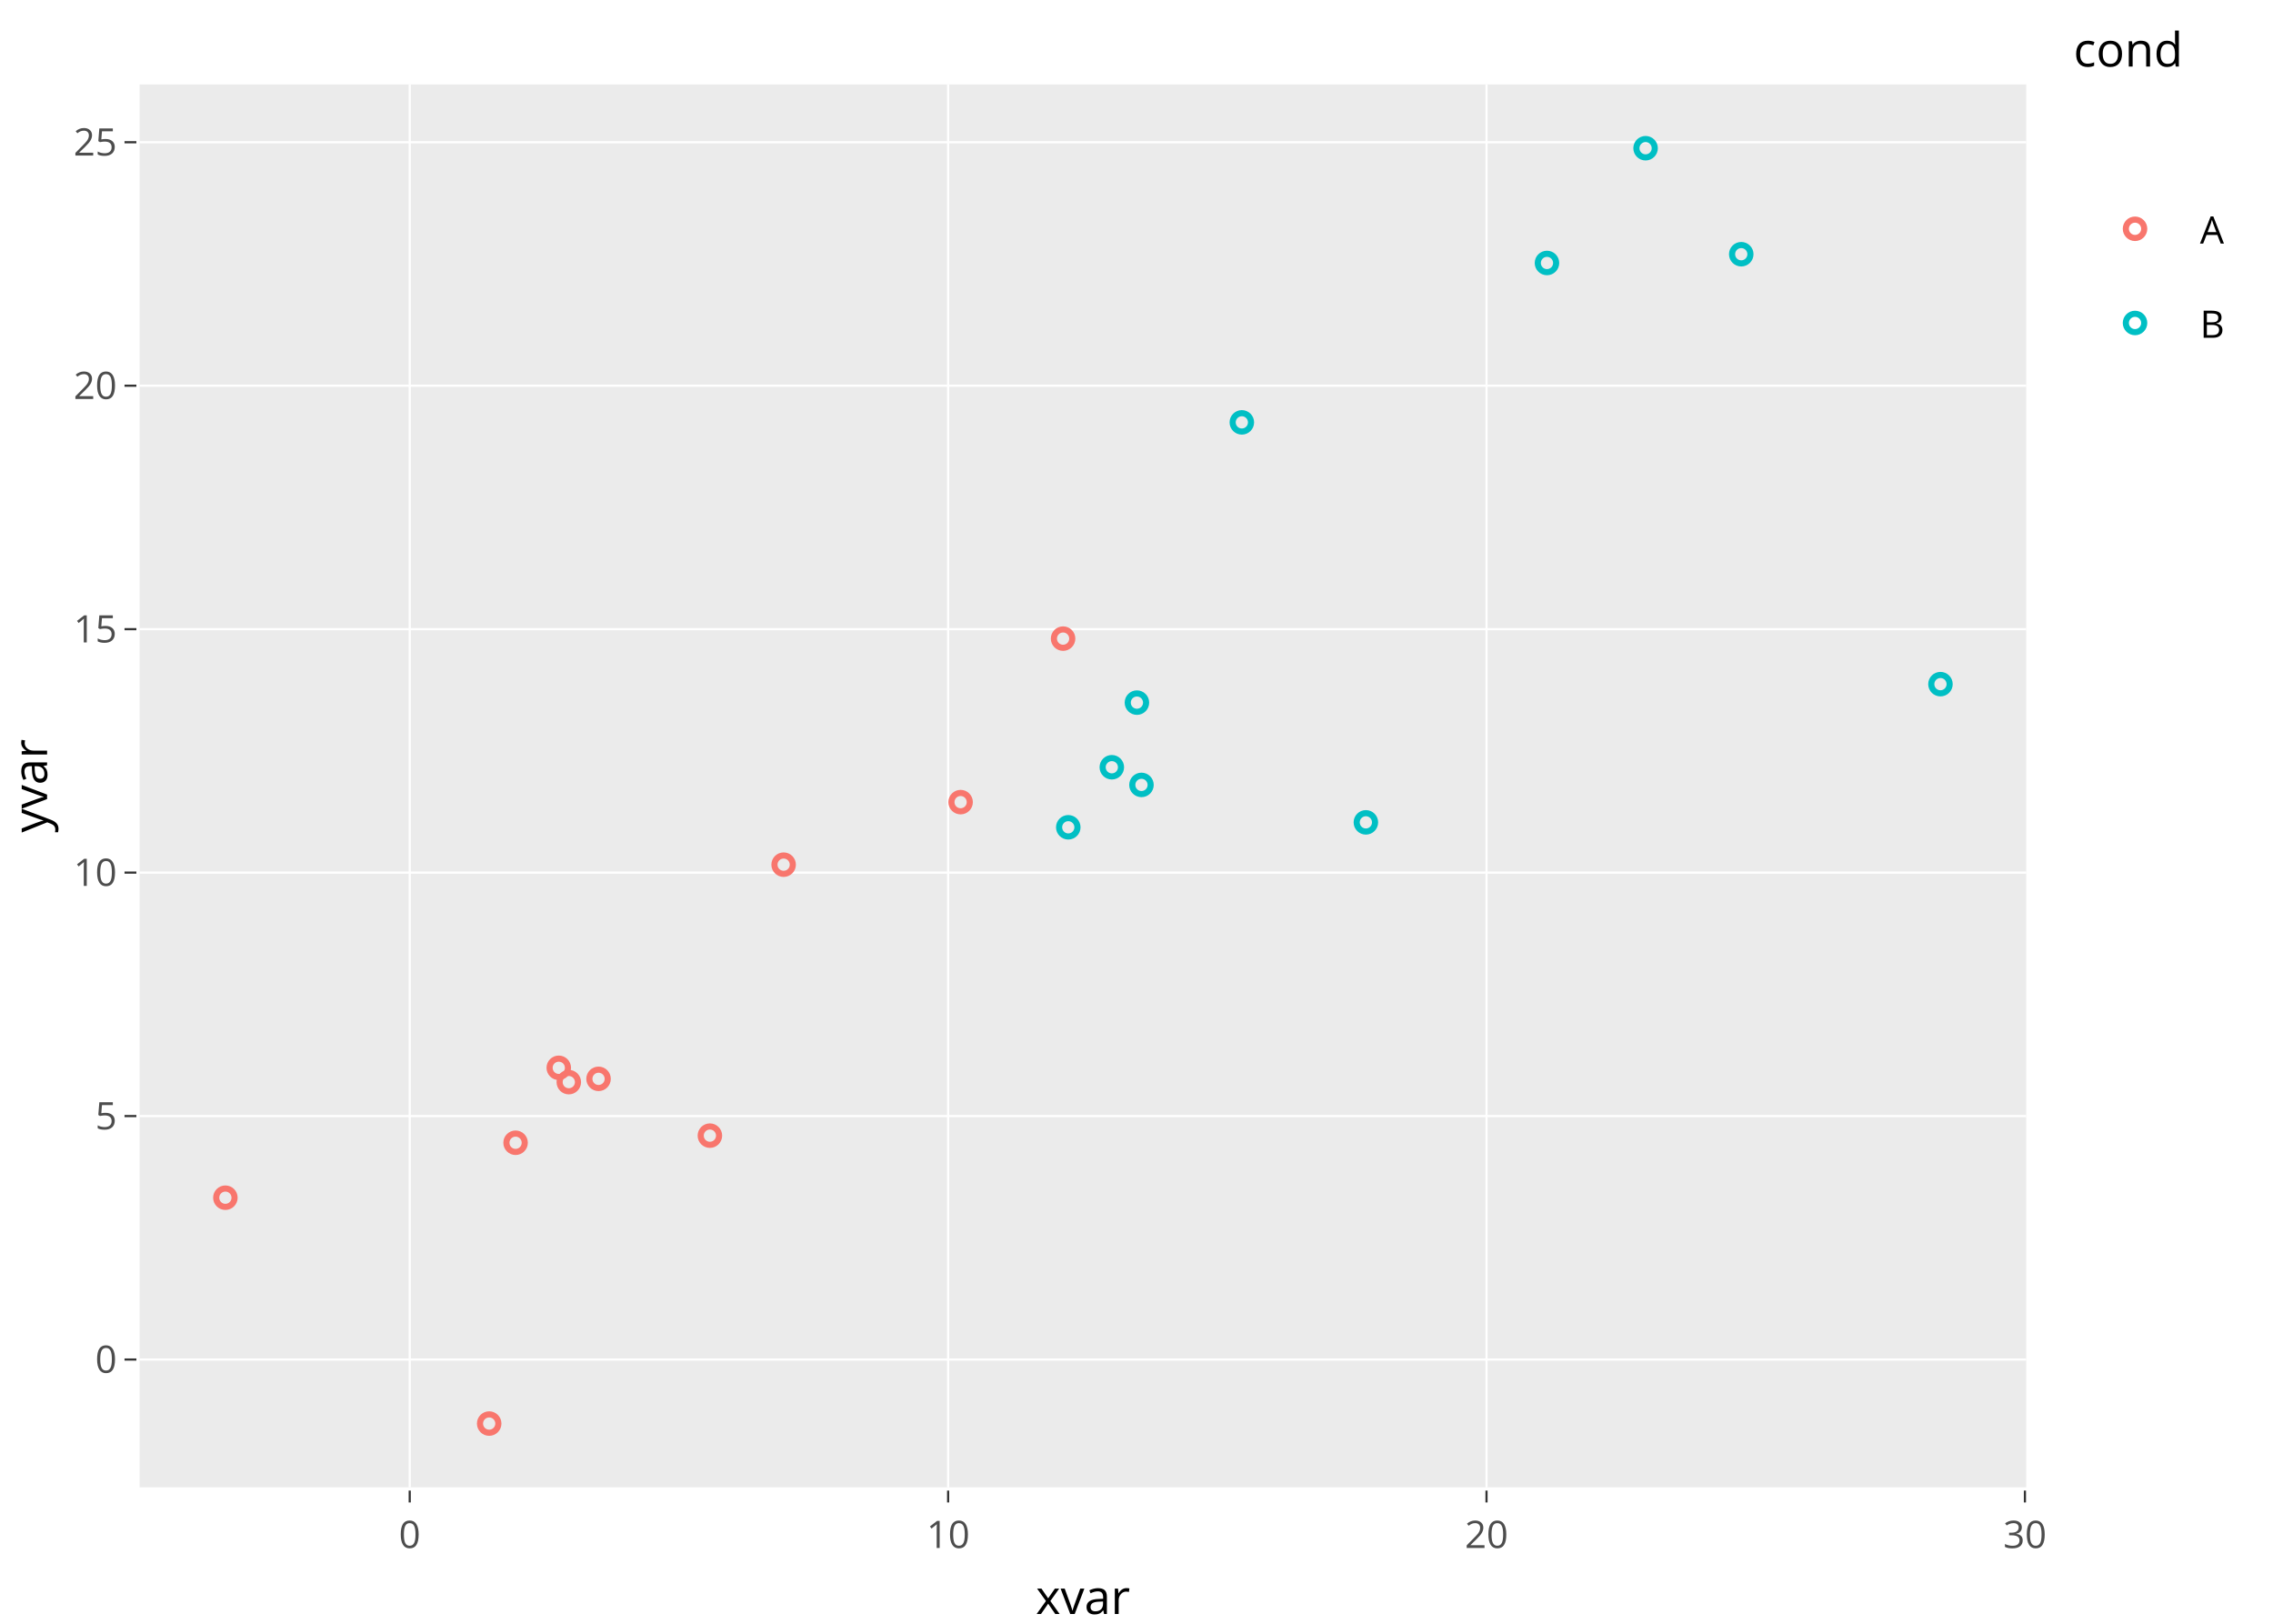
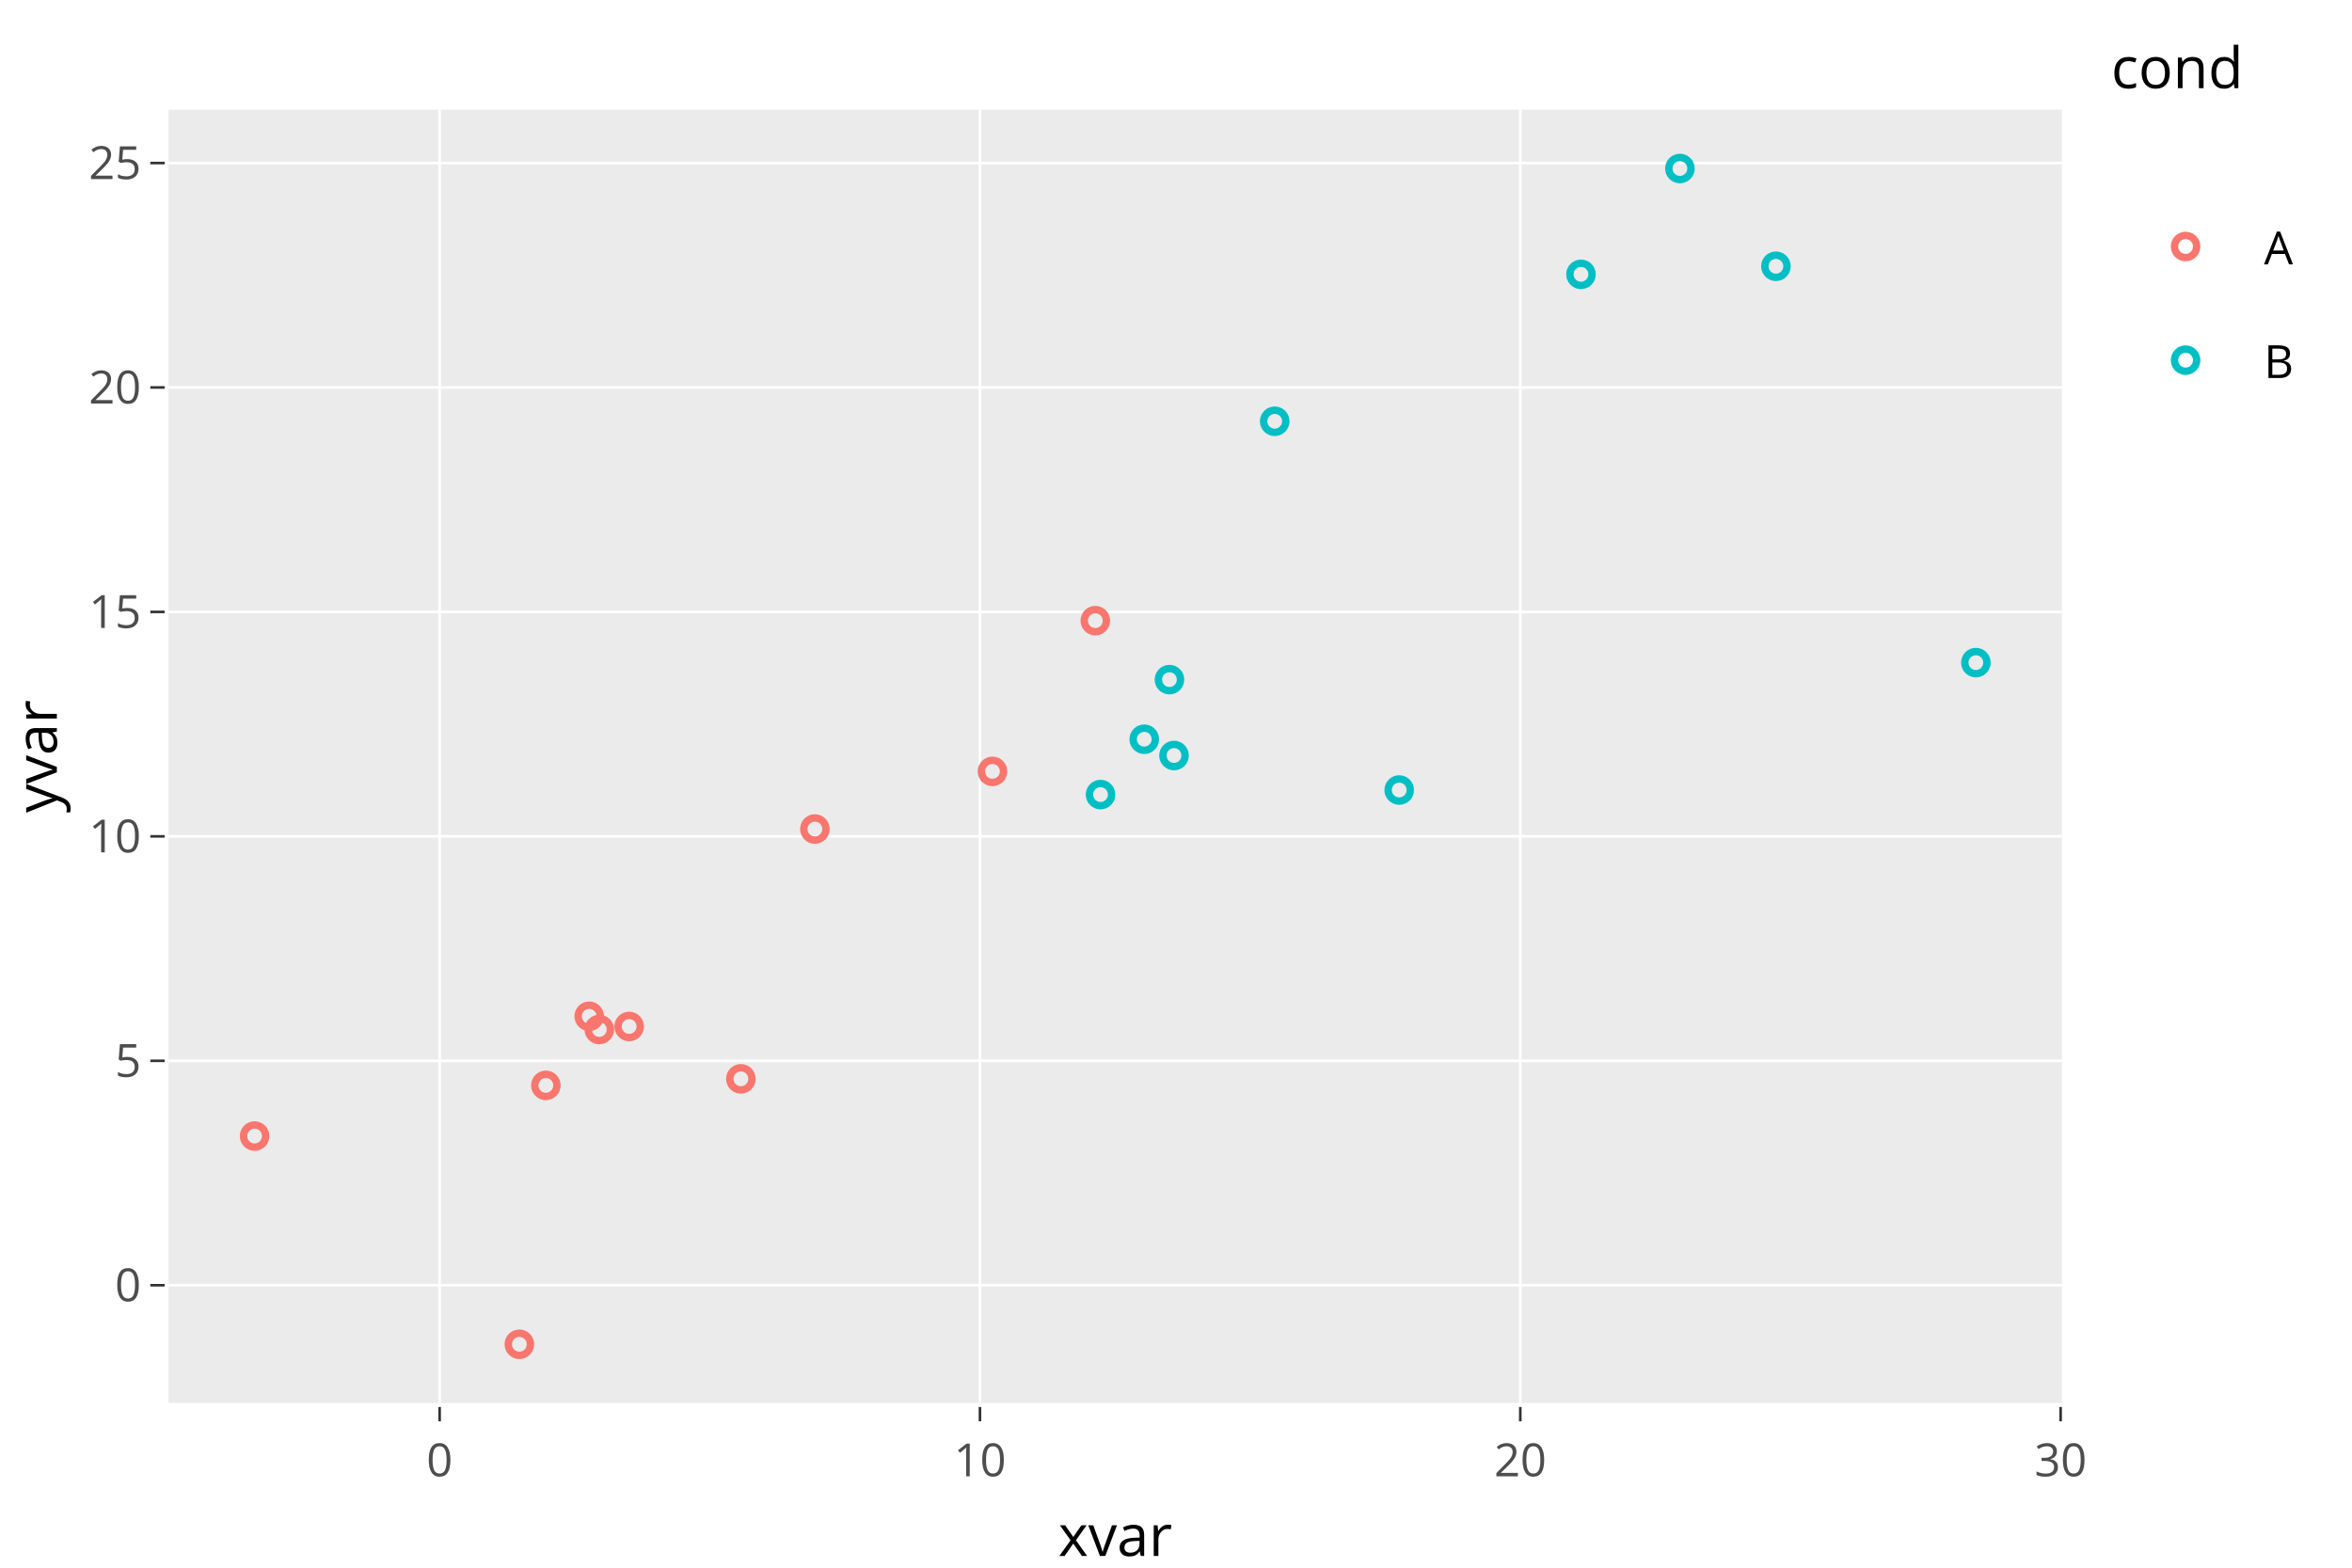
- <svg xmlns="http://www.w3.org/2000/svg" class="main-svg" width="700" height="500" viewBox="0 0 700 500">
-   <rect x="0" y="0" width="700" height="500" style="fill: rgb(255, 255, 255); fill-opacity: 1;" />
+ <svg xmlns="http://www.w3.org/2000/svg" class="main-svg" width="600" height="400" viewBox="0 0 600 400">
+   <rect x="0" y="0" width="600" height="400" style="fill: rgb(255, 255, 255); fill-opacity: 1;" />
  <defs id="defs-">
    <g class="clips">
      <clipPath id="clipxyplot" class="plotclip">
-         <rect width="581" height="432" />
+         <rect width="483" height="330" />
      </clipPath>
      <clipPath class="axesclip" id="clipx">
-         <rect x="43" y="0" width="581" height="500" />
+         <rect x="43" y="0" width="483" height="400" />
      </clipPath>
      <clipPath class="axesclip" id="clipy">
-         <rect x="0" y="26" width="700" height="432" />
+         <rect x="0" y="28" width="600" height="330" />
      </clipPath>
      <clipPath class="axesclip" id="clipxy">
-         <rect x="43" y="26" width="581" height="432" />
+         <rect x="43" y="28" width="483" height="330" />
      </clipPath>
    </g>
    <g class="gradients" />
  </defs>
  <g class="bglayer">
-     <rect class="bg" x="43" y="26" width="581" height="432" style="fill: rgb(235, 235, 235); fill-opacity: 1; stroke-width: 0;" />
+     <rect class="bg" x="43" y="28" width="483" height="330" style="fill: rgb(235, 235, 235); fill-opacity: 1; stroke-width: 0;" />
  </g>
  <g class="layer-below">
    <g class="imagelayer" />
    <g class="shapelayer" />
  </g>
  <g class="cartesianlayer">
    <g class="subplot xy">
      <g class="layer-subplot">
        <g class="shapelayer" />
        <g class="imagelayer" />
      </g>
      <g class="gridlayer">
        <g class="x">
-           <path class="xgrid crisp" d="M0,26v432" transform="translate(126.18,0)" style="stroke: rgb(255, 255, 255); stroke-opacity: 1; stroke-width: 0.664px;" />
-           <path class="xgrid crisp" d="M0,26v432" transform="translate(291.99,0)" style="stroke: rgb(255, 255, 255); stroke-opacity: 1; stroke-width: 0.664px;" />
-           <path class="xgrid crisp" d="M0,26v432" transform="translate(457.79,0)" style="stroke: rgb(255, 255, 255); stroke-opacity: 1; stroke-width: 0.664px;" />
+           <path class="xgrid crisp" d="M0,28v330" transform="translate(112.15,0)" style="stroke: rgb(255, 255, 255); stroke-opacity: 1; stroke-width: 0.664px;" />
+           <path class="xgrid crisp" d="M0,28v330" transform="translate(249.99,0)" style="stroke: rgb(255, 255, 255); stroke-opacity: 1; stroke-width: 0.664px;" />
+           <path class="xgrid crisp" d="M0,28v330" transform="translate(387.83,0)" style="stroke: rgb(255, 255, 255); stroke-opacity: 1; stroke-width: 0.664px;" />
        </g>
        <g class="y">
-           <path class="ygrid crisp" d="M43,0h581" transform="translate(0,418.64)" style="stroke: rgb(255, 255, 255); stroke-opacity: 1; stroke-width: 0.664px;" />
-           <path class="ygrid crisp" d="M43,0h581" transform="translate(0,343.67)" style="stroke: rgb(255, 255, 255); stroke-opacity: 1; stroke-width: 0.664px;" />
-           <path class="ygrid crisp" d="M43,0h581" transform="translate(0,268.7)" style="stroke: rgb(255, 255, 255); stroke-opacity: 1; stroke-width: 0.664px;" />
-           <path class="ygrid crisp" d="M43,0h581" transform="translate(0,193.74)" style="stroke: rgb(255, 255, 255); stroke-opacity: 1; stroke-width: 0.664px;" />
-           <path class="ygrid crisp" d="M43,0h581" transform="translate(0,118.77)" style="stroke: rgb(255, 255, 255); stroke-opacity: 1; stroke-width: 0.664px;" />
-           <path class="ygrid crisp" d="M43,0h581" transform="translate(0,43.8)" style="stroke: rgb(255, 255, 255); stroke-opacity: 1; stroke-width: 0.664px;" />
+           <path class="ygrid crisp" d="M43,0h483" transform="translate(0,327.93)" style="stroke: rgb(255, 255, 255); stroke-opacity: 1; stroke-width: 0.664px;" />
+           <path class="ygrid crisp" d="M43,0h483" transform="translate(0,270.67)" style="stroke: rgb(255, 255, 255); stroke-opacity: 1; stroke-width: 0.664px;" />
+           <path class="ygrid crisp" d="M43,0h483" transform="translate(0,213.4)" style="stroke: rgb(255, 255, 255); stroke-opacity: 1; stroke-width: 0.664px;" />
+           <path class="ygrid crisp" d="M43,0h483" transform="translate(0,156.13)" style="stroke: rgb(255, 255, 255); stroke-opacity: 1; stroke-width: 0.664px;" />
+           <path class="ygrid crisp" d="M43,0h483" transform="translate(0,98.86)" style="stroke: rgb(255, 255, 255); stroke-opacity: 1; stroke-width: 0.664px;" />
+           <path class="ygrid crisp" d="M43,0h483" transform="translate(0,41.6)" style="stroke: rgb(255, 255, 255); stroke-opacity: 1; stroke-width: 0.664px;" />
        </g>
      </g>
      <g class="zerolinelayer" />
      <path class="xlines-below" />
      <path class="ylines-below" />
      <g class="overlines-below" />
      <g class="xaxislayer-below" />
      <g class="yaxislayer-below" />
      <g class="overaxes-below" />
-       <g class="plot" transform="translate(43, 26)" clip-path="url(#clipxyplot)">
+       <g class="plot" transform="translate(43, 28)" clip-path="url(#clipxyplot)">
        <g class="scatterlayer mlayer">
          <g class="trace scatter trace-vdiffr-plotly-1" style="stroke-miterlimit: 2; opacity: 1;">
            <g class="points">
-               <path class="point" transform="translate(107.65,412.36)" d="M2.83,0A2.83,2.83 0 1,1 0,-2.83A2.83,2.83 0 0,1 2.83,0Z" style="opacity: 1; stroke: rgb(248, 118, 109); stroke-opacity: 1; stroke-width: 1.89px; fill: none;" />
-               <path class="point" transform="translate(26.41,342.81)" d="M2.83,0A2.83,2.83 0 1,1 0,-2.83A2.83,2.83 0 0,1 2.83,0Z" style="opacity: 1; stroke: rgb(248, 118, 109); stroke-opacity: 1; stroke-width: 1.89px; fill: none;" />
-               <path class="point" transform="translate(115.78,325.89)" d="M2.83,0A2.83,2.83 0 1,1 0,-2.83A2.83,2.83 0 0,1 2.83,0Z" style="opacity: 1; stroke: rgb(248, 118, 109); stroke-opacity: 1; stroke-width: 1.89px; fill: none;" />
-               <path class="point" transform="translate(175.62,323.7)" d="M2.83,0A2.83,2.83 0 1,1 0,-2.83A2.83,2.83 0 0,1 2.83,0Z" style="opacity: 1; stroke: rgb(248, 118, 109); stroke-opacity: 1; stroke-width: 1.89px; fill: none;" />
-               <path class="point" transform="translate(132.17,307.22)" d="M2.83,0A2.83,2.83 0 1,1 0,-2.83A2.83,2.83 0 0,1 2.83,0Z" style="opacity: 1; stroke: rgb(248, 118, 109); stroke-opacity: 1; stroke-width: 1.89px; fill: none;" />
-               <path class="point" transform="translate(129.08,302.81)" d="M2.83,0A2.83,2.83 0 1,1 0,-2.83A2.83,2.83 0 0,1 2.83,0Z" style="opacity: 1; stroke: rgb(248, 118, 109); stroke-opacity: 1; stroke-width: 1.89px; fill: none;" />
-               <path class="point" transform="translate(141.33,306.21)" d="M2.83,0A2.83,2.83 0 1,1 0,-2.83A2.83,2.83 0 0,1 2.83,0Z" style="opacity: 1; stroke: rgb(248, 118, 109); stroke-opacity: 1; stroke-width: 1.89px; fill: none;" />
-               <path class="point" transform="translate(198.33,240.26)" d="M2.83,0A2.83,2.83 0 1,1 0,-2.83A2.83,2.83 0 0,1 2.83,0Z" style="opacity: 1; stroke: rgb(248, 118, 109); stroke-opacity: 1; stroke-width: 1.89px; fill: none;" />
-               <path class="point" transform="translate(284.39,170.65)" d="M2.83,0A2.83,2.83 0 1,1 0,-2.83A2.83,2.83 0 0,1 2.83,0Z" style="opacity: 1; stroke: rgb(248, 118, 109); stroke-opacity: 1; stroke-width: 1.89px; fill: none;" />
-               <path class="point" transform="translate(252.83,221)" d="M2.83,0A2.83,2.83 0 1,1 0,-2.83A2.83,2.83 0 0,1 2.83,0Z" style="opacity: 1; stroke: rgb(248, 118, 109); stroke-opacity: 1; stroke-width: 1.89px; fill: none;" />
+               <path class="point" transform="translate(89.49,315)" d="M2.83,0A2.83,2.83 0 1,1 0,-2.83A2.83,2.83 0 0,1 2.83,0Z" style="opacity: 1; stroke: rgb(248, 118, 109); stroke-opacity: 1; stroke-width: 1.89px; fill: none;" />
+               <path class="point" transform="translate(21.95,261.87)" d="M2.83,0A2.83,2.83 0 1,1 0,-2.83A2.83,2.83 0 0,1 2.83,0Z" style="opacity: 1; stroke: rgb(248, 118, 109); stroke-opacity: 1; stroke-width: 1.89px; fill: none;" />
+               <path class="point" transform="translate(96.25,248.94)" d="M2.83,0A2.83,2.83 0 1,1 0,-2.83A2.83,2.83 0 0,1 2.83,0Z" style="opacity: 1; stroke: rgb(248, 118, 109); stroke-opacity: 1; stroke-width: 1.89px; fill: none;" />
+               <path class="point" transform="translate(146,247.27)" d="M2.83,0A2.83,2.83 0 1,1 0,-2.83A2.83,2.83 0 0,1 2.83,0Z" style="opacity: 1; stroke: rgb(248, 118, 109); stroke-opacity: 1; stroke-width: 1.89px; fill: none;" />
+               <path class="point" transform="translate(109.88,234.68)" d="M2.83,0A2.83,2.83 0 1,1 0,-2.83A2.83,2.83 0 0,1 2.83,0Z" style="opacity: 1; stroke: rgb(248, 118, 109); stroke-opacity: 1; stroke-width: 1.89px; fill: none;" />
+               <path class="point" transform="translate(107.31,231.31)" d="M2.83,0A2.83,2.83 0 1,1 0,-2.83A2.83,2.83 0 0,1 2.83,0Z" style="opacity: 1; stroke: rgb(248, 118, 109); stroke-opacity: 1; stroke-width: 1.89px; fill: none;" />
+               <path class="point" transform="translate(117.5,233.91)" d="M2.83,0A2.83,2.83 0 1,1 0,-2.83A2.83,2.83 0 0,1 2.83,0Z" style="opacity: 1; stroke: rgb(248, 118, 109); stroke-opacity: 1; stroke-width: 1.89px; fill: none;" />
+               <path class="point" transform="translate(164.88,183.53)" d="M2.83,0A2.83,2.83 0 1,1 0,-2.83A2.83,2.83 0 0,1 2.83,0Z" style="opacity: 1; stroke: rgb(248, 118, 109); stroke-opacity: 1; stroke-width: 1.89px; fill: none;" />
+               <path class="point" transform="translate(236.42,130.36)" d="M2.83,0A2.83,2.83 0 1,1 0,-2.83A2.83,2.83 0 0,1 2.83,0Z" style="opacity: 1; stroke: rgb(248, 118, 109); stroke-opacity: 1; stroke-width: 1.89px; fill: none;" />
+               <path class="point" transform="translate(210.18,168.82)" d="M2.83,0A2.83,2.83 0 1,1 0,-2.83A2.83,2.83 0 0,1 2.83,0Z" style="opacity: 1; stroke: rgb(248, 118, 109); stroke-opacity: 1; stroke-width: 1.89px; fill: none;" />
            </g>
          </g>
          <g class="trace scatter trace-vdiffr-plotly-2" style="stroke-miterlimit: 2; opacity: 1;">
            <g class="points">
-               <path class="point" transform="translate(299.4,210.26)" d="M2.83,0A2.83,2.83 0 1,1 0,-2.83A2.83,2.83 0 0,1 2.83,0Z" style="opacity: 1; stroke: rgb(0, 191, 196); stroke-opacity: 1; stroke-width: 1.89px; fill: none;" />
-               <path class="point" transform="translate(285.99,228.75)" d="M2.83,0A2.83,2.83 0 1,1 0,-2.83A2.83,2.83 0 0,1 2.83,0Z" style="opacity: 1; stroke: rgb(0, 191, 196); stroke-opacity: 1; stroke-width: 1.89px; fill: none;" />
-               <path class="point" transform="translate(307.13,190.36)" d="M2.83,0A2.83,2.83 0 1,1 0,-2.83A2.83,2.83 0 0,1 2.83,0Z" style="opacity: 1; stroke: rgb(0, 191, 196); stroke-opacity: 1; stroke-width: 1.89px; fill: none;" />
-               <path class="point" transform="translate(308.53,215.7)" d="M2.83,0A2.83,2.83 0 1,1 0,-2.83A2.83,2.83 0 0,1 2.83,0Z" style="opacity: 1; stroke: rgb(0, 191, 196); stroke-opacity: 1; stroke-width: 1.89px; fill: none;" />
-               <path class="point" transform="translate(339.44,104.06)" d="M2.83,0A2.83,2.83 0 1,1 0,-2.83A2.83,2.83 0 0,1 2.83,0Z" style="opacity: 1; stroke: rgb(0, 191, 196); stroke-opacity: 1; stroke-width: 1.89px; fill: none;" />
-               <path class="point" transform="translate(554.59,184.67)" d="M2.83,0A2.83,2.83 0 1,1 0,-2.83A2.83,2.83 0 0,1 2.83,0Z" style="opacity: 1; stroke: rgb(0, 191, 196); stroke-opacity: 1; stroke-width: 1.89px; fill: none;" />
-               <path class="point" transform="translate(377.64,227.23)" d="M2.83,0A2.83,2.83 0 1,1 0,-2.83A2.83,2.83 0 0,1 2.83,0Z" style="opacity: 1; stroke: rgb(0, 191, 196); stroke-opacity: 1; stroke-width: 1.89px; fill: none;" />
-               <path class="point" transform="translate(493.24,52.28)" d="M2.83,0A2.83,2.83 0 1,1 0,-2.83A2.83,2.83 0 0,1 2.83,0Z" style="opacity: 1; stroke: rgb(0, 191, 196); stroke-opacity: 1; stroke-width: 1.89px; fill: none;" />
-               <path class="point" transform="translate(463.78,19.64)" d="M2.83,0A2.83,2.83 0 1,1 0,-2.83A2.83,2.83 0 0,1 2.83,0Z" style="opacity: 1; stroke: rgb(0, 191, 196); stroke-opacity: 1; stroke-width: 1.89px; fill: none;" />
-               <path class="point" transform="translate(433.41,54.98)" d="M2.83,0A2.83,2.83 0 1,1 0,-2.83A2.83,2.83 0 0,1 2.83,0Z" style="opacity: 1; stroke: rgb(0, 191, 196); stroke-opacity: 1; stroke-width: 1.89px; fill: none;" />
+               <path class="point" transform="translate(248.9,160.62)" d="M2.83,0A2.83,2.83 0 1,1 0,-2.83A2.83,2.83 0 0,1 2.83,0Z" style="opacity: 1; stroke: rgb(0, 191, 196); stroke-opacity: 1; stroke-width: 1.89px; fill: none;" />
+               <path class="point" transform="translate(237.75,174.74)" d="M2.83,0A2.83,2.83 0 1,1 0,-2.83A2.83,2.83 0 0,1 2.83,0Z" style="opacity: 1; stroke: rgb(0, 191, 196); stroke-opacity: 1; stroke-width: 1.89px; fill: none;" />
+               <path class="point" transform="translate(255.33,145.41)" d="M2.83,0A2.83,2.83 0 1,1 0,-2.83A2.83,2.83 0 0,1 2.83,0Z" style="opacity: 1; stroke: rgb(0, 191, 196); stroke-opacity: 1; stroke-width: 1.89px; fill: none;" />
+               <path class="point" transform="translate(256.49,164.77)" d="M2.83,0A2.83,2.83 0 1,1 0,-2.83A2.83,2.83 0 0,1 2.83,0Z" style="opacity: 1; stroke: rgb(0, 191, 196); stroke-opacity: 1; stroke-width: 1.89px; fill: none;" />
+               <path class="point" transform="translate(282.18,79.49)" d="M2.83,0A2.83,2.83 0 1,1 0,-2.83A2.83,2.83 0 0,1 2.83,0Z" style="opacity: 1; stroke: rgb(0, 191, 196); stroke-opacity: 1; stroke-width: 1.89px; fill: none;" />
+               <path class="point" transform="translate(461.05,141.07)" d="M2.83,0A2.83,2.83 0 1,1 0,-2.83A2.83,2.83 0 0,1 2.83,0Z" style="opacity: 1; stroke: rgb(0, 191, 196); stroke-opacity: 1; stroke-width: 1.89px; fill: none;" />
+               <path class="point" transform="translate(313.94,173.58)" d="M2.83,0A2.83,2.83 0 1,1 0,-2.83A2.83,2.83 0 0,1 2.83,0Z" style="opacity: 1; stroke: rgb(0, 191, 196); stroke-opacity: 1; stroke-width: 1.89px; fill: none;" />
+               <path class="point" transform="translate(410.04,39.94)" d="M2.83,0A2.83,2.83 0 1,1 0,-2.83A2.83,2.83 0 0,1 2.83,0Z" style="opacity: 1; stroke: rgb(0, 191, 196); stroke-opacity: 1; stroke-width: 1.89px; fill: none;" />
+               <path class="point" transform="translate(385.55,15)" d="M2.83,0A2.83,2.83 0 1,1 0,-2.83A2.83,2.83 0 0,1 2.83,0Z" style="opacity: 1; stroke: rgb(0, 191, 196); stroke-opacity: 1; stroke-width: 1.89px; fill: none;" />
+               <path class="point" transform="translate(360.31,42)" d="M2.83,0A2.83,2.83 0 1,1 0,-2.83A2.83,2.83 0 0,1 2.83,0Z" style="opacity: 1; stroke: rgb(0, 191, 196); stroke-opacity: 1; stroke-width: 1.89px; fill: none;" />
            </g>
          </g>
        </g>
      </g>
      <g class="overplot" />
      <path class="xlines-above crisp" d="" style="fill: none; stroke-width: 1px; stroke: rgb(0, 0, 0); stroke-opacity: 0;" />
      <path class="ylines-above crisp" d="" style="fill: none; stroke-width: 1px; stroke: rgb(0, 0, 0); stroke-opacity: 0;" />
      <g class="overlines-above" />
      <g class="xaxislayer-above">
-         <path class="xtick ticks crisp" d="M0,459v3.653" transform="translate(126.18,0)" style="stroke: rgb(51, 51, 51); stroke-opacity: 1; stroke-width: 0.664px;" />
-         <path class="xtick ticks crisp" d="M0,459v3.653" transform="translate(291.99,0)" style="stroke: rgb(51, 51, 51); stroke-opacity: 1; stroke-width: 0.664px;" />
-         <path class="xtick ticks crisp" d="M0,459v3.653" transform="translate(457.79,0)" style="stroke: rgb(51, 51, 51); stroke-opacity: 1; stroke-width: 0.664px;" />
-         <path class="xtick ticks crisp" d="M0,459v3.653" transform="translate(623.6,0)" style="stroke: rgb(51, 51, 51); stroke-opacity: 1; stroke-width: 0.664px;" />
-         <g class="xtick">
-           <text text-anchor="middle" x="0" y="476.68" transform="translate(126.18,0)" style="font-family: 'Open Sans', verdana, arial, sans-serif; font-size: 11.69px; fill: rgb(77, 77, 77); fill-opacity: 1; white-space: pre;">0</text>
-         </g>
-         <g class="xtick">
-           <text text-anchor="middle" x="0" y="476.68" transform="translate(291.99,0)" style="font-family: 'Open Sans', verdana, arial, sans-serif; font-size: 11.69px; fill: rgb(77, 77, 77); fill-opacity: 1; white-space: pre;">10</text>
-         </g>
-         <g class="xtick">
-           <text text-anchor="middle" x="0" y="476.68" transform="translate(457.79,0)" style="font-family: 'Open Sans', verdana, arial, sans-serif; font-size: 11.69px; fill: rgb(77, 77, 77); fill-opacity: 1; white-space: pre;">20</text>
-         </g>
-         <g class="xtick">
-           <text text-anchor="middle" x="0" y="476.68" transform="translate(623.6,0)" style="font-family: 'Open Sans', verdana, arial, sans-serif; font-size: 11.69px; fill: rgb(77, 77, 77); fill-opacity: 1; white-space: pre;">30</text>
+         <path class="xtick ticks crisp" d="M0,359v3.653" transform="translate(112.15,0)" style="stroke: rgb(51, 51, 51); stroke-opacity: 1; stroke-width: 0.664px;" />
+         <path class="xtick ticks crisp" d="M0,359v3.653" transform="translate(249.99,0)" style="stroke: rgb(51, 51, 51); stroke-opacity: 1; stroke-width: 0.664px;" />
+         <path class="xtick ticks crisp" d="M0,359v3.653" transform="translate(387.83,0)" style="stroke: rgb(51, 51, 51); stroke-opacity: 1; stroke-width: 0.664px;" />
+         <path class="xtick ticks crisp" d="M0,359v3.653" transform="translate(525.67,0)" style="stroke: rgb(51, 51, 51); stroke-opacity: 1; stroke-width: 0.664px;" />
+         <g class="xtick">
+           <text text-anchor="middle" x="0" y="376.68" transform="translate(112.15,0)" style="font-family: 'Open Sans', verdana, arial, sans-serif; font-size: 11.69px; fill: rgb(77, 77, 77); fill-opacity: 1; white-space: pre;">0</text>
+         </g>
+         <g class="xtick">
+           <text text-anchor="middle" x="0" y="376.68" transform="translate(249.99,0)" style="font-family: 'Open Sans', verdana, arial, sans-serif; font-size: 11.69px; fill: rgb(77, 77, 77); fill-opacity: 1; white-space: pre;">10</text>
+         </g>
+         <g class="xtick">
+           <text text-anchor="middle" x="0" y="376.68" transform="translate(387.83,0)" style="font-family: 'Open Sans', verdana, arial, sans-serif; font-size: 11.69px; fill: rgb(77, 77, 77); fill-opacity: 1; white-space: pre;">20</text>
+         </g>
+         <g class="xtick">
+           <text text-anchor="middle" x="0" y="376.68" transform="translate(525.67,0)" style="font-family: 'Open Sans', verdana, arial, sans-serif; font-size: 11.69px; fill: rgb(77, 77, 77); fill-opacity: 1; white-space: pre;">30</text>
        </g>
      </g>
      <g class="yaxislayer-above">
-         <path class="ytick ticks crisp" d="M42,0h-3.653" transform="translate(0,418.64)" style="stroke: rgb(51, 51, 51); stroke-opacity: 1; stroke-width: 0.664px;" />
-         <path class="ytick ticks crisp" d="M42,0h-3.653" transform="translate(0,343.67)" style="stroke: rgb(51, 51, 51); stroke-opacity: 1; stroke-width: 0.664px;" />
-         <path class="ytick ticks crisp" d="M42,0h-3.653" transform="translate(0,268.7)" style="stroke: rgb(51, 51, 51); stroke-opacity: 1; stroke-width: 0.664px;" />
-         <path class="ytick ticks crisp" d="M42,0h-3.653" transform="translate(0,193.74)" style="stroke: rgb(51, 51, 51); stroke-opacity: 1; stroke-width: 0.664px;" />
-         <path class="ytick ticks crisp" d="M42,0h-3.653" transform="translate(0,118.77)" style="stroke: rgb(51, 51, 51); stroke-opacity: 1; stroke-width: 0.664px;" />
-         <path class="ytick ticks crisp" d="M42,0h-3.653" transform="translate(0,43.8)" style="stroke: rgb(51, 51, 51); stroke-opacity: 1; stroke-width: 0.664px;" />
-         <g class="ytick">
-           <text text-anchor="end" x="36.009" y="4.091" transform="translate(0,418.64)" style="font-family: 'Open Sans', verdana, arial, sans-serif; font-size: 11.69px; fill: rgb(77, 77, 77); fill-opacity: 1; white-space: pre;">0</text>
-         </g>
-         <g class="ytick">
-           <text text-anchor="end" x="36.009" y="4.091" transform="translate(0,343.67)" style="font-family: 'Open Sans', verdana, arial, sans-serif; font-size: 11.69px; fill: rgb(77, 77, 77); fill-opacity: 1; white-space: pre;">5</text>
-         </g>
-         <g class="ytick">
-           <text text-anchor="end" x="36.009" y="4.091" transform="translate(0,268.7)" style="font-family: 'Open Sans', verdana, arial, sans-serif; font-size: 11.69px; fill: rgb(77, 77, 77); fill-opacity: 1; white-space: pre;">10</text>
-         </g>
-         <g class="ytick">
-           <text text-anchor="end" x="36.009" y="4.091" transform="translate(0,193.74)" style="font-family: 'Open Sans', verdana, arial, sans-serif; font-size: 11.69px; fill: rgb(77, 77, 77); fill-opacity: 1; white-space: pre;">15</text>
-         </g>
-         <g class="ytick">
-           <text text-anchor="end" x="36.009" y="4.091" transform="translate(0,118.77)" style="font-family: 'Open Sans', verdana, arial, sans-serif; font-size: 11.69px; fill: rgb(77, 77, 77); fill-opacity: 1; white-space: pre;">20</text>
-         </g>
-         <g class="ytick">
-           <text text-anchor="end" x="36.009" y="4.091" transform="translate(0,43.8)" style="font-family: 'Open Sans', verdana, arial, sans-serif; font-size: 11.69px; fill: rgb(77, 77, 77); fill-opacity: 1; white-space: pre;">25</text>
+         <path class="ytick ticks crisp" d="M42,0h-3.653" transform="translate(0,327.93)" style="stroke: rgb(51, 51, 51); stroke-opacity: 1; stroke-width: 0.664px;" />
+         <path class="ytick ticks crisp" d="M42,0h-3.653" transform="translate(0,270.67)" style="stroke: rgb(51, 51, 51); stroke-opacity: 1; stroke-width: 0.664px;" />
+         <path class="ytick ticks crisp" d="M42,0h-3.653" transform="translate(0,213.4)" style="stroke: rgb(51, 51, 51); stroke-opacity: 1; stroke-width: 0.664px;" />
+         <path class="ytick ticks crisp" d="M42,0h-3.653" transform="translate(0,156.13)" style="stroke: rgb(51, 51, 51); stroke-opacity: 1; stroke-width: 0.664px;" />
+         <path class="ytick ticks crisp" d="M42,0h-3.653" transform="translate(0,98.86)" style="stroke: rgb(51, 51, 51); stroke-opacity: 1; stroke-width: 0.664px;" />
+         <path class="ytick ticks crisp" d="M42,0h-3.653" transform="translate(0,41.6)" style="stroke: rgb(51, 51, 51); stroke-opacity: 1; stroke-width: 0.664px;" />
+         <g class="ytick">
+           <text text-anchor="end" x="36.009" y="4.091" transform="translate(0,327.93)" style="font-family: 'Open Sans', verdana, arial, sans-serif; font-size: 11.69px; fill: rgb(77, 77, 77); fill-opacity: 1; white-space: pre;">0</text>
+         </g>
+         <g class="ytick">
+           <text text-anchor="end" x="36.009" y="4.091" transform="translate(0,270.67)" style="font-family: 'Open Sans', verdana, arial, sans-serif; font-size: 11.69px; fill: rgb(77, 77, 77); fill-opacity: 1; white-space: pre;">5</text>
+         </g>
+         <g class="ytick">
+           <text text-anchor="end" x="36.009" y="4.091" transform="translate(0,213.4)" style="font-family: 'Open Sans', verdana, arial, sans-serif; font-size: 11.69px; fill: rgb(77, 77, 77); fill-opacity: 1; white-space: pre;">10</text>
+         </g>
+         <g class="ytick">
+           <text text-anchor="end" x="36.009" y="4.091" transform="translate(0,156.13)" style="font-family: 'Open Sans', verdana, arial, sans-serif; font-size: 11.69px; fill: rgb(77, 77, 77); fill-opacity: 1; white-space: pre;">15</text>
+         </g>
+         <g class="ytick">
+           <text text-anchor="end" x="36.009" y="4.091" transform="translate(0,98.86)" style="font-family: 'Open Sans', verdana, arial, sans-serif; font-size: 11.69px; fill: rgb(77, 77, 77); fill-opacity: 1; white-space: pre;">20</text>
+         </g>
+         <g class="ytick">
+           <text text-anchor="end" x="36.009" y="4.091" transform="translate(0,41.6)" style="font-family: 'Open Sans', verdana, arial, sans-serif; font-size: 11.69px; fill: rgb(77, 77, 77); fill-opacity: 1; white-space: pre;">25</text>
        </g>
      </g>
      <g class="overaxes-above" />
    </g>
  </g>
  <g class="polarlayer" />
  <g class="ternarylayer" />
  <g class="geolayer" />
  <g class="pielayer" />
  <g class="glimages" />
  <defs id="topdefs-">
    <g class="clips" />
    <clipPath id="legend">
      <rect width="53.22" height="58.22" x="1.89" y="1.89" />
    </clipPath>
  </defs>
  <g class="layer-above">
    <g class="imagelayer" />
    <g class="shapelayer">
-       <path data-index="0" fill-rule="evenodd" d="M43,458H624V26H43Z" style="opacity: 1; stroke: rgb(0, 0, 0); stroke-opacity: 0; fill: rgb(0, 0, 0); fill-opacity: 0; stroke-width: 0px;" />
+       <path data-index="0" fill-rule="evenodd" d="M43,358H526V28H43Z" style="opacity: 1; stroke: rgb(0, 0, 0); stroke-opacity: 0; fill: rgb(0, 0, 0); fill-opacity: 0; stroke-width: 0px;" />
    </g>
  </g>
  <g class="infolayer">
-     <g class="legend" pointer-events="all" transform="translate(635.62, 54.06299)">
+     <g class="legend" pointer-events="all" transform="translate(535.66, 46.50677)">
      <rect class="bg" shape-rendering="crispEdges" width="55.11" height="60.11" x="0.945" y="0.945" style="stroke: rgb(0, 0, 0); stroke-opacity: 0; fill: rgb(255, 255, 255); fill-opacity: 1; stroke-width: 1.89px;" />
      <g class="scrollbox" transform="translate(0, 0)" clip-path="url(#legend)">
        <g class="groups" transform="translate(0, 0)">
          <g class="traces" transform="translate(1.889764, 16.38976)" style="opacity: 1;">
            <g class="layers" style="opacity: 1;">
              <g class="legendfill" />
              <g class="legendlines" />
              <g class="legendsymbols">
                <g class="legendpoints">
                  <path class="scatterpts" transform="translate(20,0)" d="M2.83,0A2.83,2.83 0 1,1 0,-2.83A2.83,2.83 0 0,1 2.83,0Z" style="opacity: 1; stroke: rgb(248, 118, 109); stroke-opacity: 1; stroke-width: 1.89px; fill: none;" />
                </g>
              </g>
            </g>
            <text class="legendtext user-select-none" text-anchor="start" x="40" y="4.559" style="font-family: 'Open Sans', verdana, arial, sans-serif; font-size: 11.69px; fill: rgb(0, 0, 0); fill-opacity: 1; white-space: pre;">A</text>
            <rect class="legendtoggle" pointer-events="all" x="0" y="-9.5" width="97" height="19" style="cursor: pointer; fill: rgb(0, 0, 0); fill-opacity: 0;" />
          </g>
        </g>
        <g class="groups" transform="translate(0, 10)">
          <g class="traces" transform="translate(1.889764, 35.38976)" style="opacity: 1;">
            <g class="layers" style="opacity: 1;">
              <g class="legendfill" />
              <g class="legendlines" />
              <g class="legendsymbols">
                <g class="legendpoints">
                  <path class="scatterpts" transform="translate(20,0)" d="M2.83,0A2.83,2.83 0 1,1 0,-2.83A2.83,2.83 0 0,1 2.83,0Z" style="opacity: 1; stroke: rgb(0, 191, 196); stroke-opacity: 1; stroke-width: 1.89px; fill: none;" />
                </g>
              </g>
            </g>
            <text class="legendtext user-select-none" text-anchor="start" x="40" y="4.559" style="font-family: 'Open Sans', verdana, arial, sans-serif; font-size: 11.69px; fill: rgb(0, 0, 0); fill-opacity: 1; white-space: pre;">B</text>
            <rect class="legendtoggle" pointer-events="all" x="0" y="-9.5" width="97" height="19" style="cursor: pointer; fill: rgb(0, 0, 0); fill-opacity: 0;" />
          </g>
        </g>
      </g>
      <rect class="scrollbar" rx="20" ry="3" width="0" height="0" x="0" y="0" style="fill: rgb(128, 139, 164); fill-opacity: 1;" />
    </g>
    <g class="g-gtitle" />
    <g class="g-xtitle" transform="translate(0,-14.83562)">
-       <text class="xtitle" x="333.5" y="511.836" text-anchor="middle" style="font-family: 'Open Sans', verdana, arial, sans-serif; font-size: 14.61px; fill: rgb(0, 0, 0); opacity: 1; font-weight: normal; white-space: pre;">xvar</text>
+       <text class="xtitle" x="284.5" y="411.836" text-anchor="middle" style="font-family: 'Open Sans', verdana, arial, sans-serif; font-size: 14.61px; fill: rgb(0, 0, 0); opacity: 1; font-weight: normal; white-space: pre;">xvar</text>
    </g>
    <g class="g-ytitle" transform="translate(10.72363,0)">
-       <text class="ytitle" transform="rotate(-90,3.776256,242)" x="3.776" y="242" text-anchor="middle" style="font-family: 'Open Sans', verdana, arial, sans-serif; font-size: 14.61px; fill: rgb(0, 0, 0); opacity: 1; font-weight: normal; white-space: pre;">yvar</text>
+       <text class="ytitle" transform="rotate(-90,3.776256,193)" x="3.776" y="193" text-anchor="middle" style="font-family: 'Open Sans', verdana, arial, sans-serif; font-size: 14.61px; fill: rgb(0, 0, 0); opacity: 1; font-weight: normal; white-space: pre;">yvar</text>
    </g>
    <g class="annotation" data-index="0" style="opacity: 1;">
-       <g class="annotation-text-g" transform="rotate(0,655.12,15)">
-         <g class="cursor-pointer" transform="translate(636, 4)">
+       <g class="annotation-text-g" transform="rotate(0,555.16,17)">
+         <g class="cursor-pointer" transform="translate(536, 6)">
          <rect class="bg" x="0.5" y="0.5" width="38" height="21" style="stroke-width: 1px; stroke: rgb(0, 0, 0); stroke-opacity: 0; fill: rgb(0, 0, 0); fill-opacity: 0;" />
          <text class="annotation-text" text-anchor="middle" x="19.406" y="16.5" style="font-family: 'Open Sans', verdana, arial, sans-serif; font-size: 14.612px; fill: rgb(0, 0, 0); fill-opacity: 1; white-space: pre;">cond</text>
        </g>
      </g>
    </g>
  </g>
</svg>
